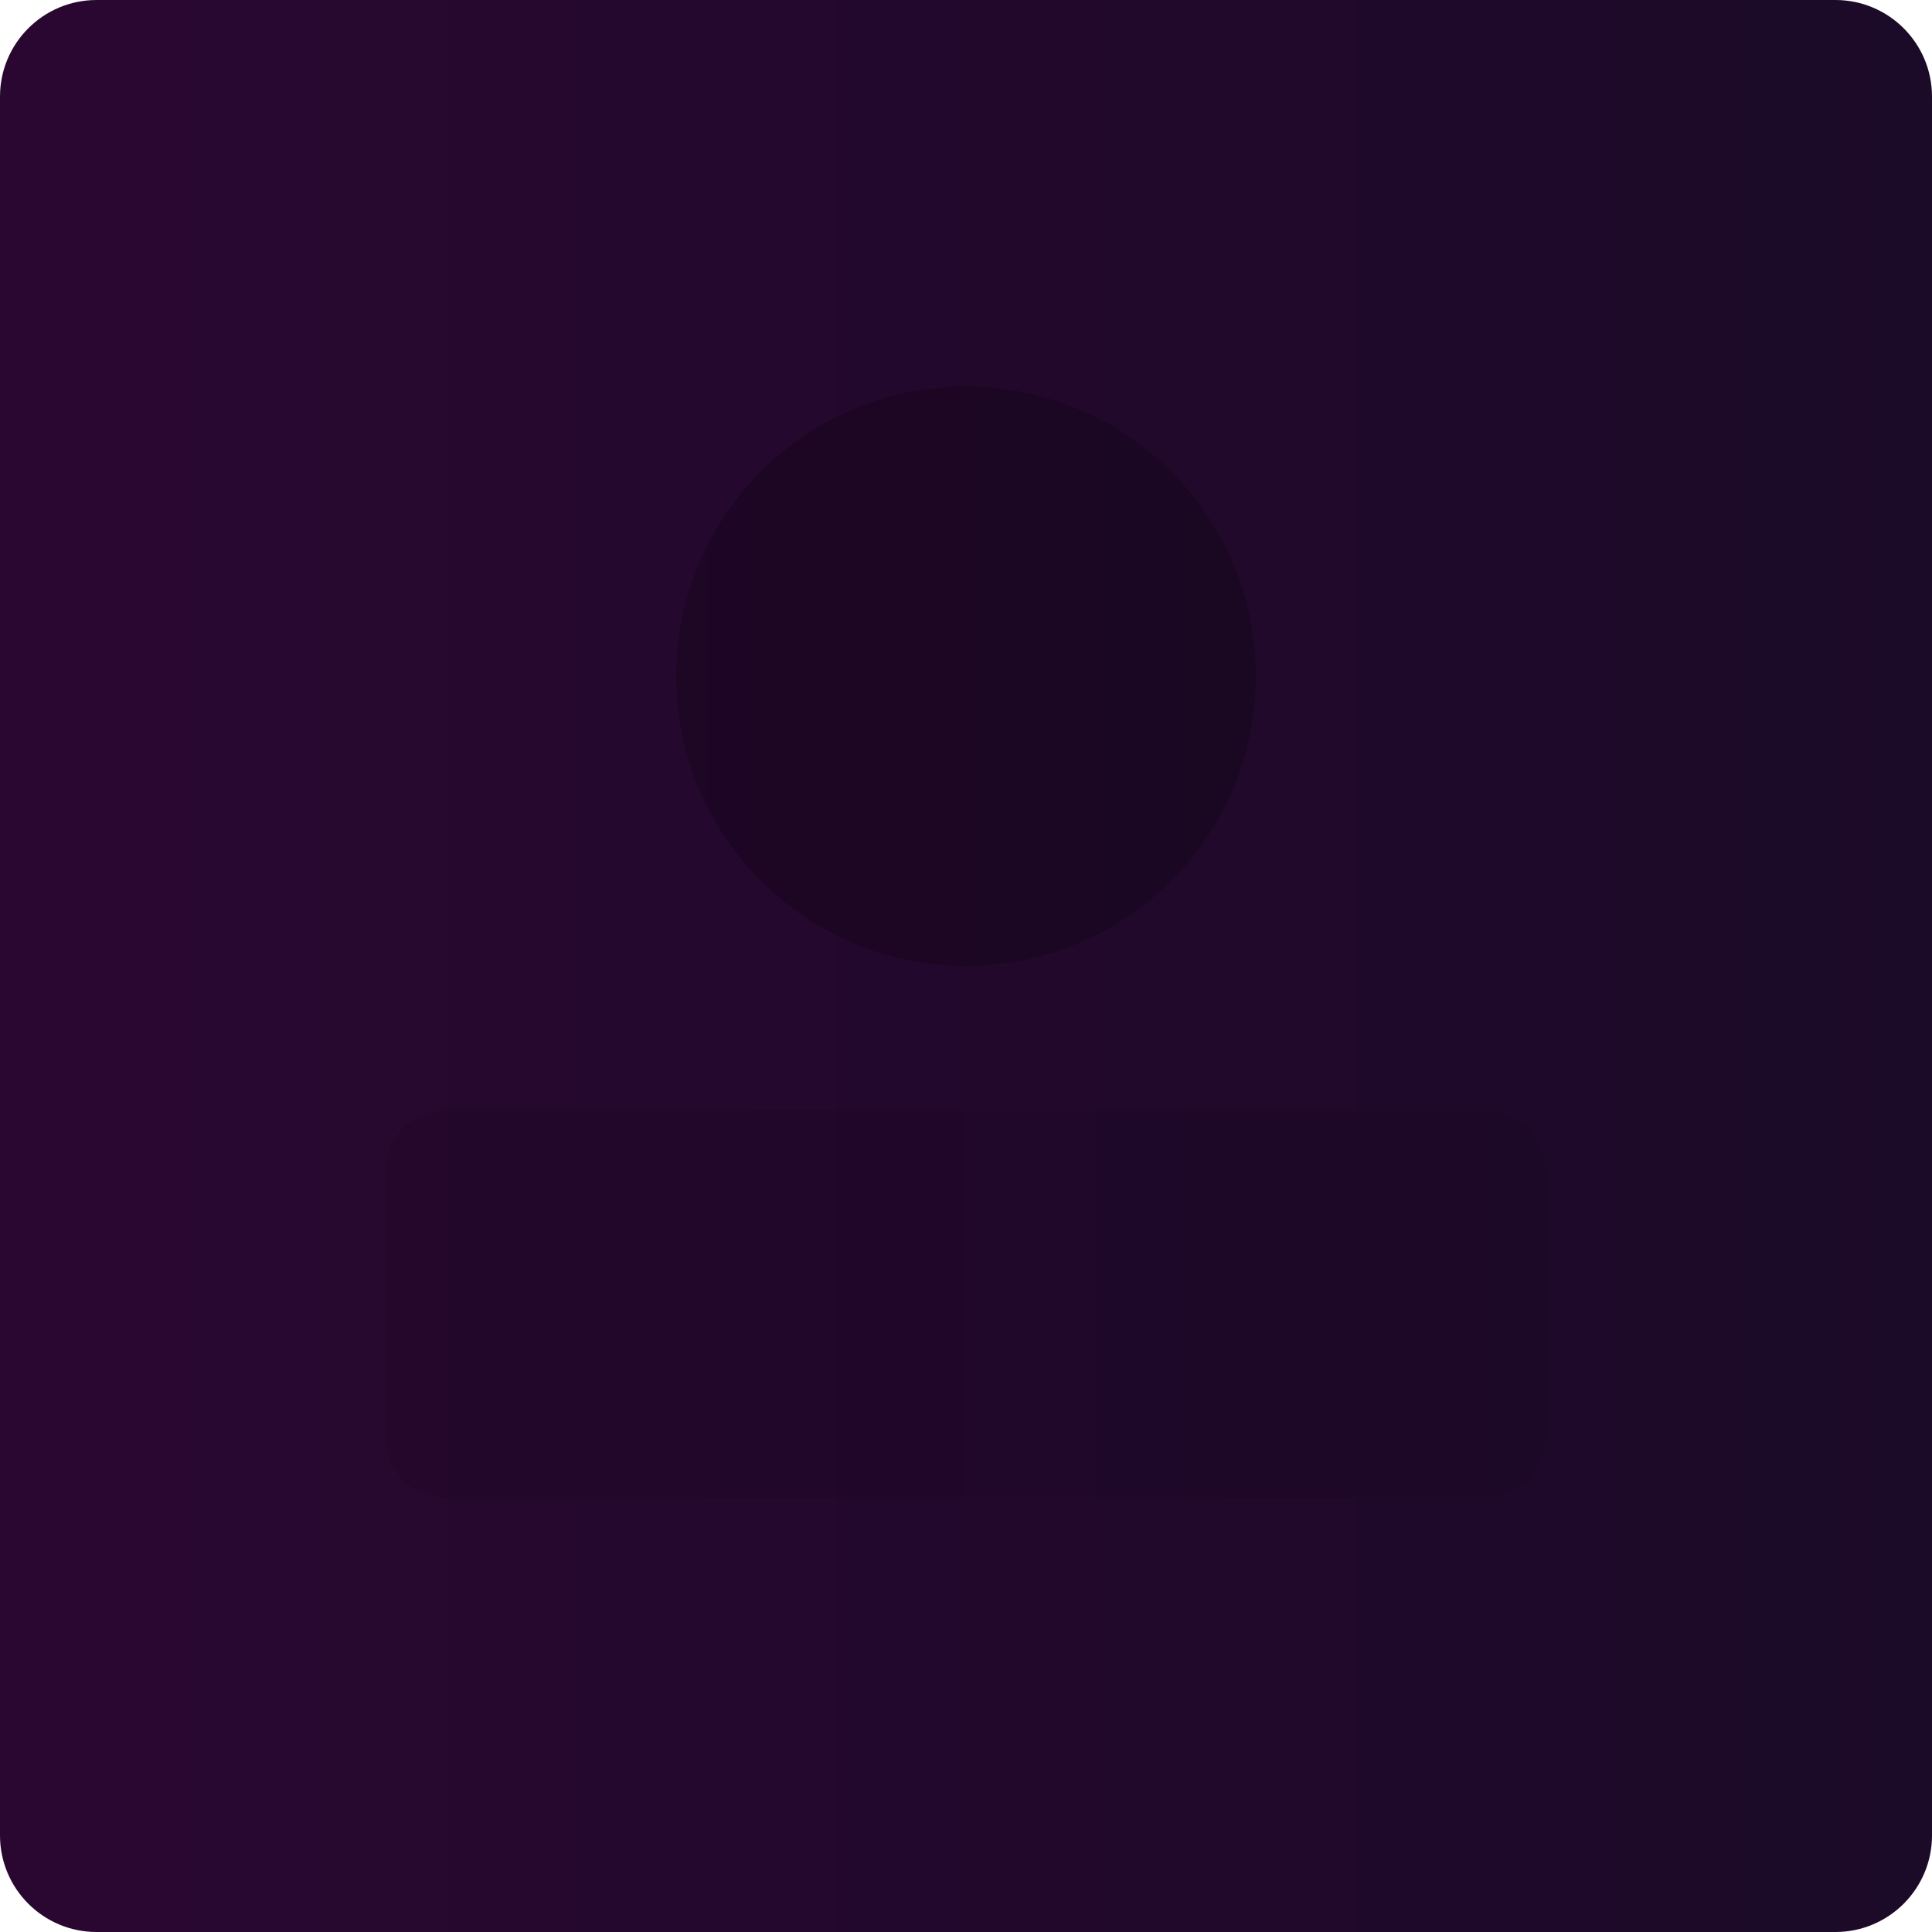
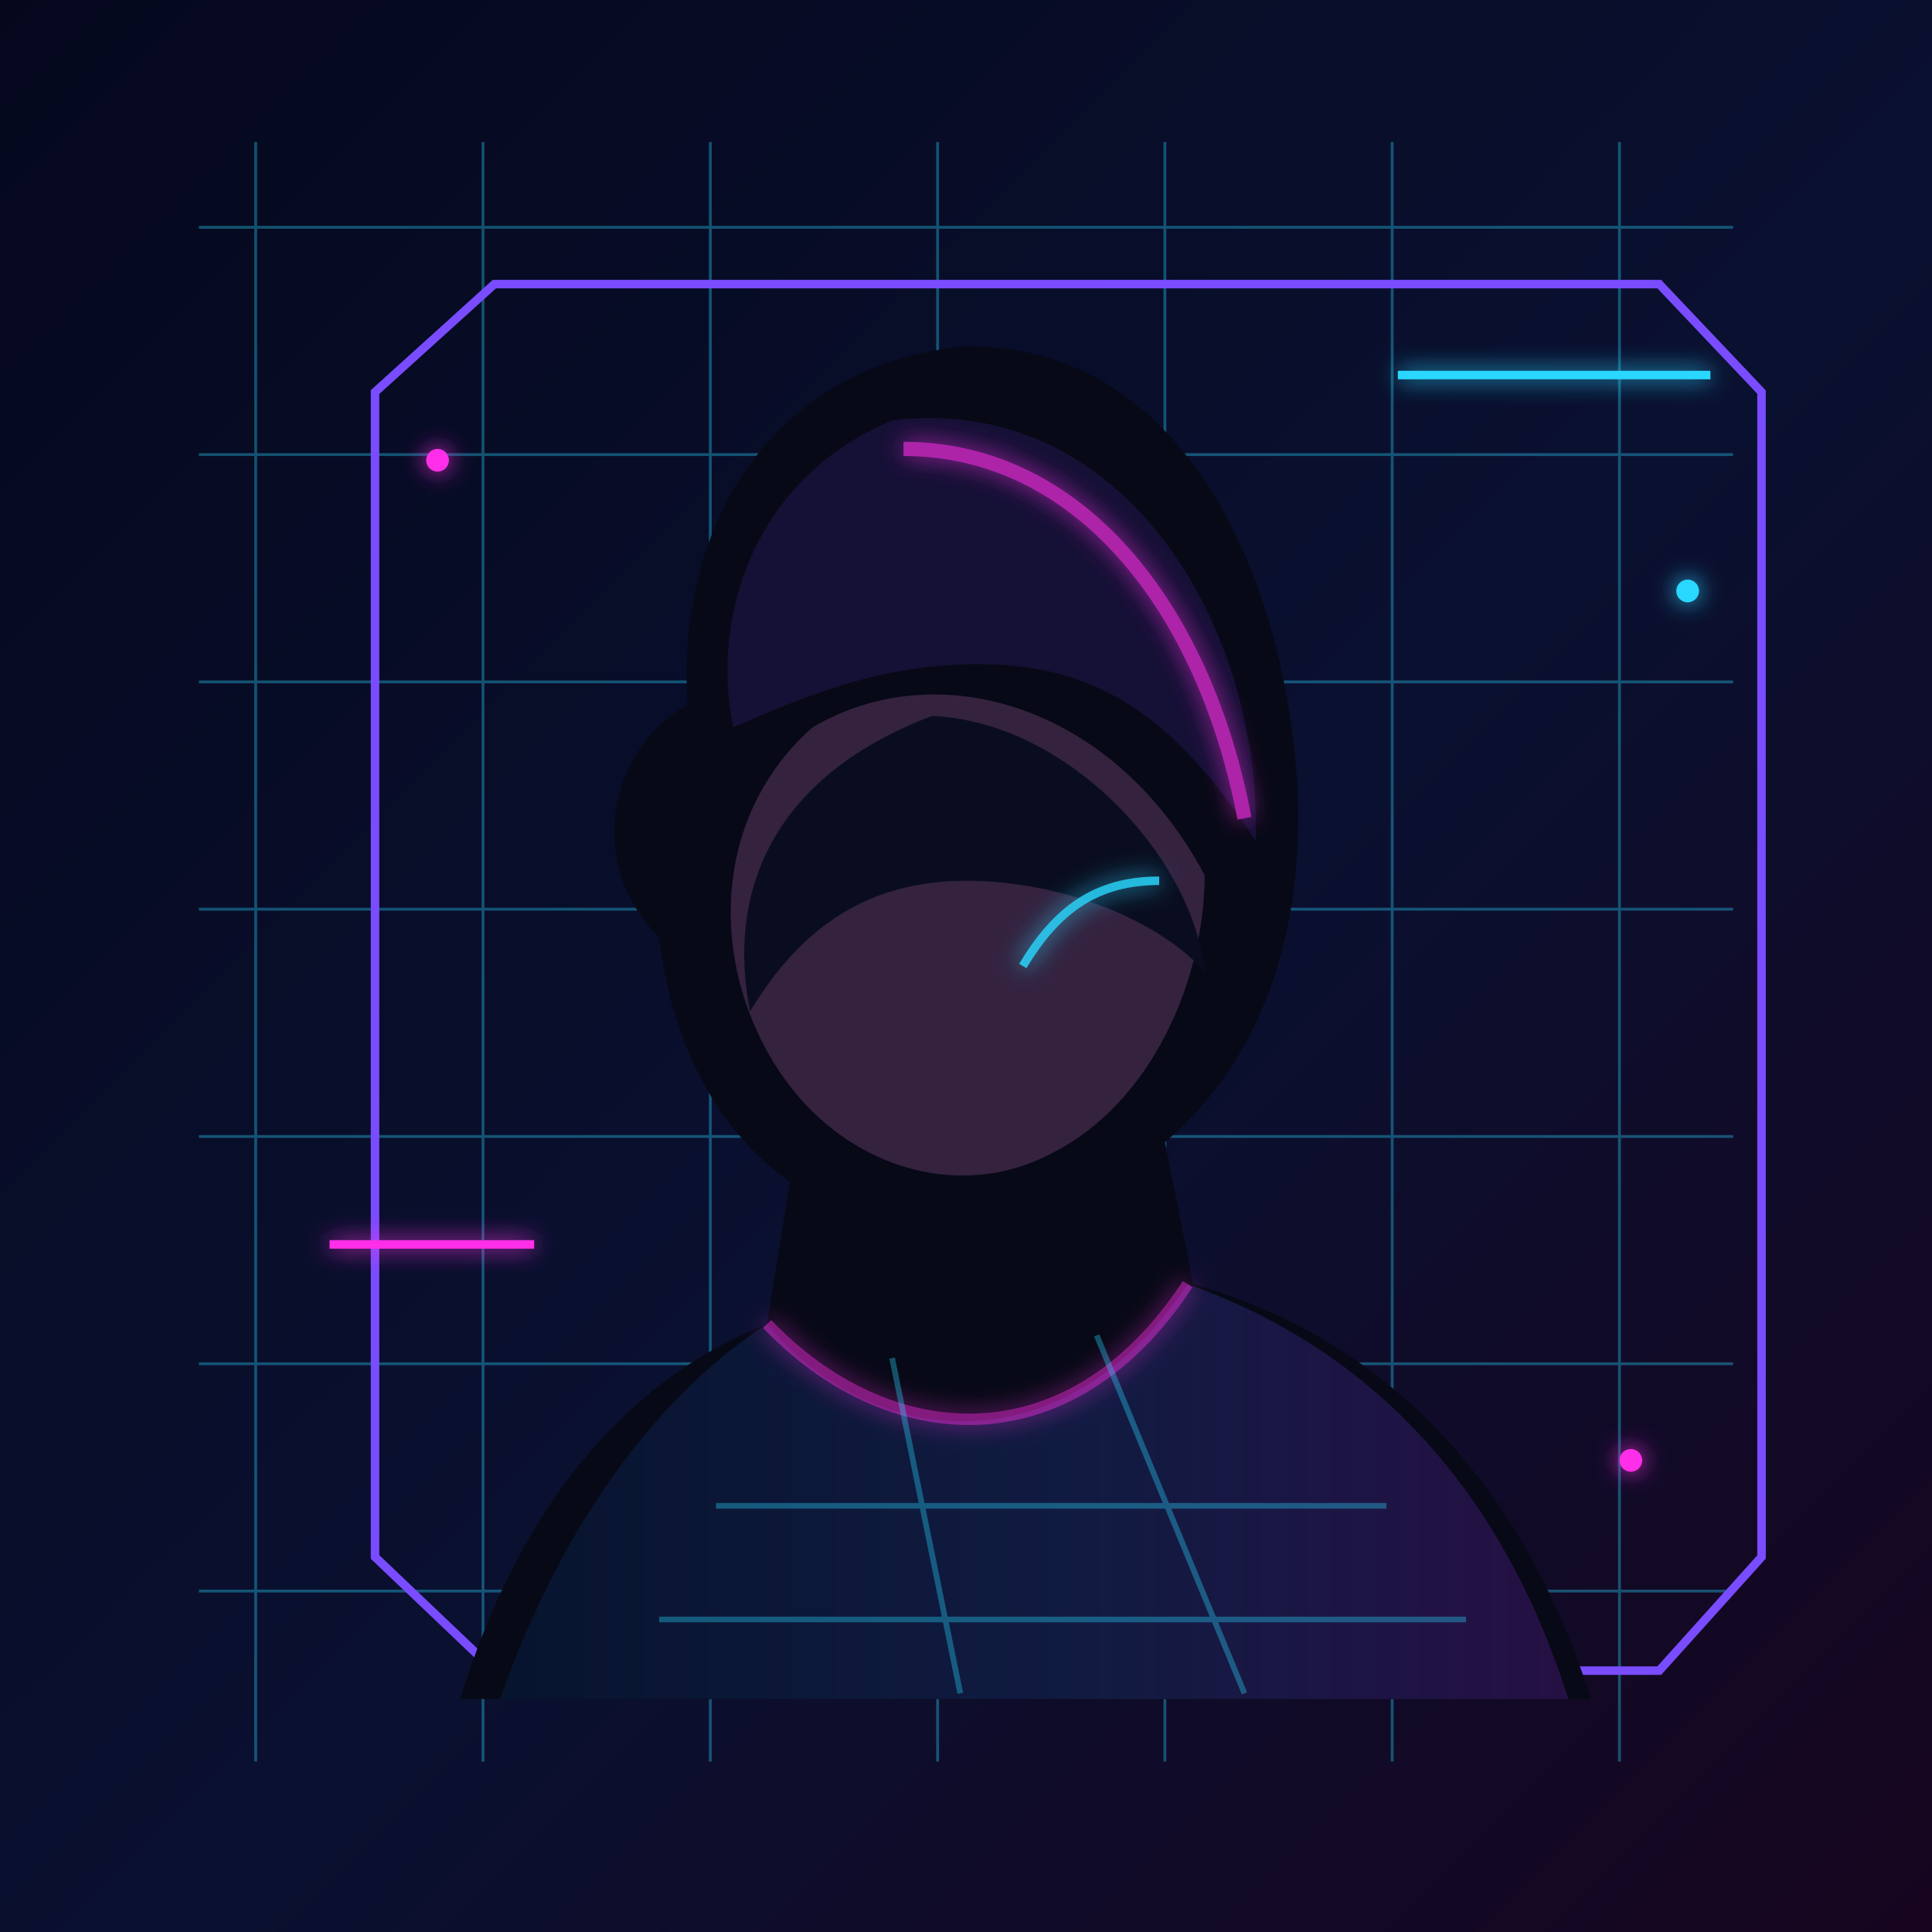
- <svg xmlns="http://www.w3.org/2000/svg" width="400" height="400" viewBox="0 0 400 400">
+ <svg xmlns="http://www.w3.org/2000/svg" width="680" height="680" viewBox="0 0 680 680">
  <defs>
-     <linearGradient id="p" x1="0" x2="1">
-       <stop offset="0" stop-color="#2a0731" />
-       <stop offset="1" stop-color="#1b0a28" />
+     <linearGradient id="bg" x1="0" x2="1" y1="0" y2="1">
+       <stop offset="0" stop-color="#05081d" />
+       <stop offset=".55" stop-color="#0a1030" />
+       <stop offset="1" stop-color="#17051f" />
    </linearGradient>
+     <linearGradient id="jacket" x1="0" x2="1">
+       <stop offset="0" stop-color="#07142e" />
+       <stop offset=".55" stop-color="#111b42" />
+       <stop offset="1" stop-color="#261044" />
+     </linearGradient>
+     <filter id="glow" x="-50%" y="-50%" width="200%" height="200%">
+       <feGaussianBlur stdDeviation="4" result="blur" />
+       <feMerge>
+         <feMergeNode in="blur" />
+         <feMergeNode in="SourceGraphic" />
+       </feMerge>
+     </filter>
  </defs>
-   <rect width="400" height="400" rx="20" fill="url(#p)" />
-   <circle cx="200" cy="140" r="60" fill="#000" opacity="0.2" />
-   <rect x="80" y="230" width="240" height="80" rx="12" fill="#000" opacity="0.08" />
+   <rect width="680" height="680" fill="url(#bg)" />
+   <g opacity=".35" stroke="#29d7ff" stroke-width="1">
+     <path d="M70 80 H610 M70 160 H610 M70 240 H610 M70 320 H610 M70 400 H610 M70 480 H610 M70 560 H610" />
+     <path d="M90 50 V620 M170 50 V620 M250 50 V620 M330 50 V620 M410 50 V620 M490 50 V620 M570 50 V620" />
+   </g>
+   <path d="M174 100 H584 L620 138 V548 L584 588 H174 L132 548 V138Z" fill="none" stroke="#7a4cff" stroke-width="3" />
+   <path d="M190 116 H570" stroke="#29d7ff" stroke-width="2" filter="url(#glow)" />
+   <path d="M156 546 H598" stroke="#ff2fe8" stroke-width="2" filter="url(#glow)" />
+   <g transform="translate(0 4)">
+     <path d="M338 118 C270 126 238 182 242 244 C214 260 206 300 232 326 C236 360 250 392 278 412 L270 462 C224 480 184 522 162 594 H560 C530 500 470 462 420 448 L410 398 C448 366 464 312 454 248 C444 182 408 116 338 118Z" fill="#070916" />
+     <path d="M314 144 C266 164 250 212 258 252 C286 240 314 228 352 230 C390 232 416 252 442 292 C444 214 394 134 314 144Z" fill="#151035" />
+     <path d="M318 154 C380 154 424 210 438 284" fill="none" stroke="#ff2fe8" stroke-width="5" opacity=".65" filter="url(#glow)" />
+     <path d="M286 252 C330 226 392 244 424 304 C424 340 406 384 370 402 C336 420 292 406 270 366 C250 330 252 282 286 252Z" fill="#34223f" />
+     <path d="M328 248 C376 250 420 298 424 338 C408 320 374 306 340 306 C306 306 282 322 264 352 C256 312 270 270 328 248Z" fill="#0a0d20" />
+     <path d="M408 306 C386 306 372 316 360 336" fill="none" stroke="#29d7ff" stroke-width="3" opacity=".85" filter="url(#glow)" />
+     <path d="M418 448 C486 472 530 524 552 594 H176 C200 526 236 484 270 462 C306 506 374 514 418 448Z" fill="url(#jacket)" />
+     <path d="M270 462 C312 506 376 512 418 448" fill="none" stroke="#ff2fe8" stroke-width="4" opacity=".5" filter="url(#glow)" />
+     <path d="M232 566 H516 M252 526 H488 M314 474 L338 592 M386 466 L438 592" stroke="#29d7ff" stroke-width="2" opacity=".35" />
+   </g>
+   <g filter="url(#glow)">
+     <circle cx="154" cy="162" r="4" fill="#ff2fe8" />
+     <circle cx="594" cy="208" r="4" fill="#29d7ff" />
+     <circle cx="574" cy="514" r="4" fill="#ff2fe8" />
+     <path d="M116 438 H188" stroke="#ff2fe8" stroke-width="3" />
+     <path d="M492 132 H602" stroke="#29d7ff" stroke-width="3" />
+   </g>
</svg>
